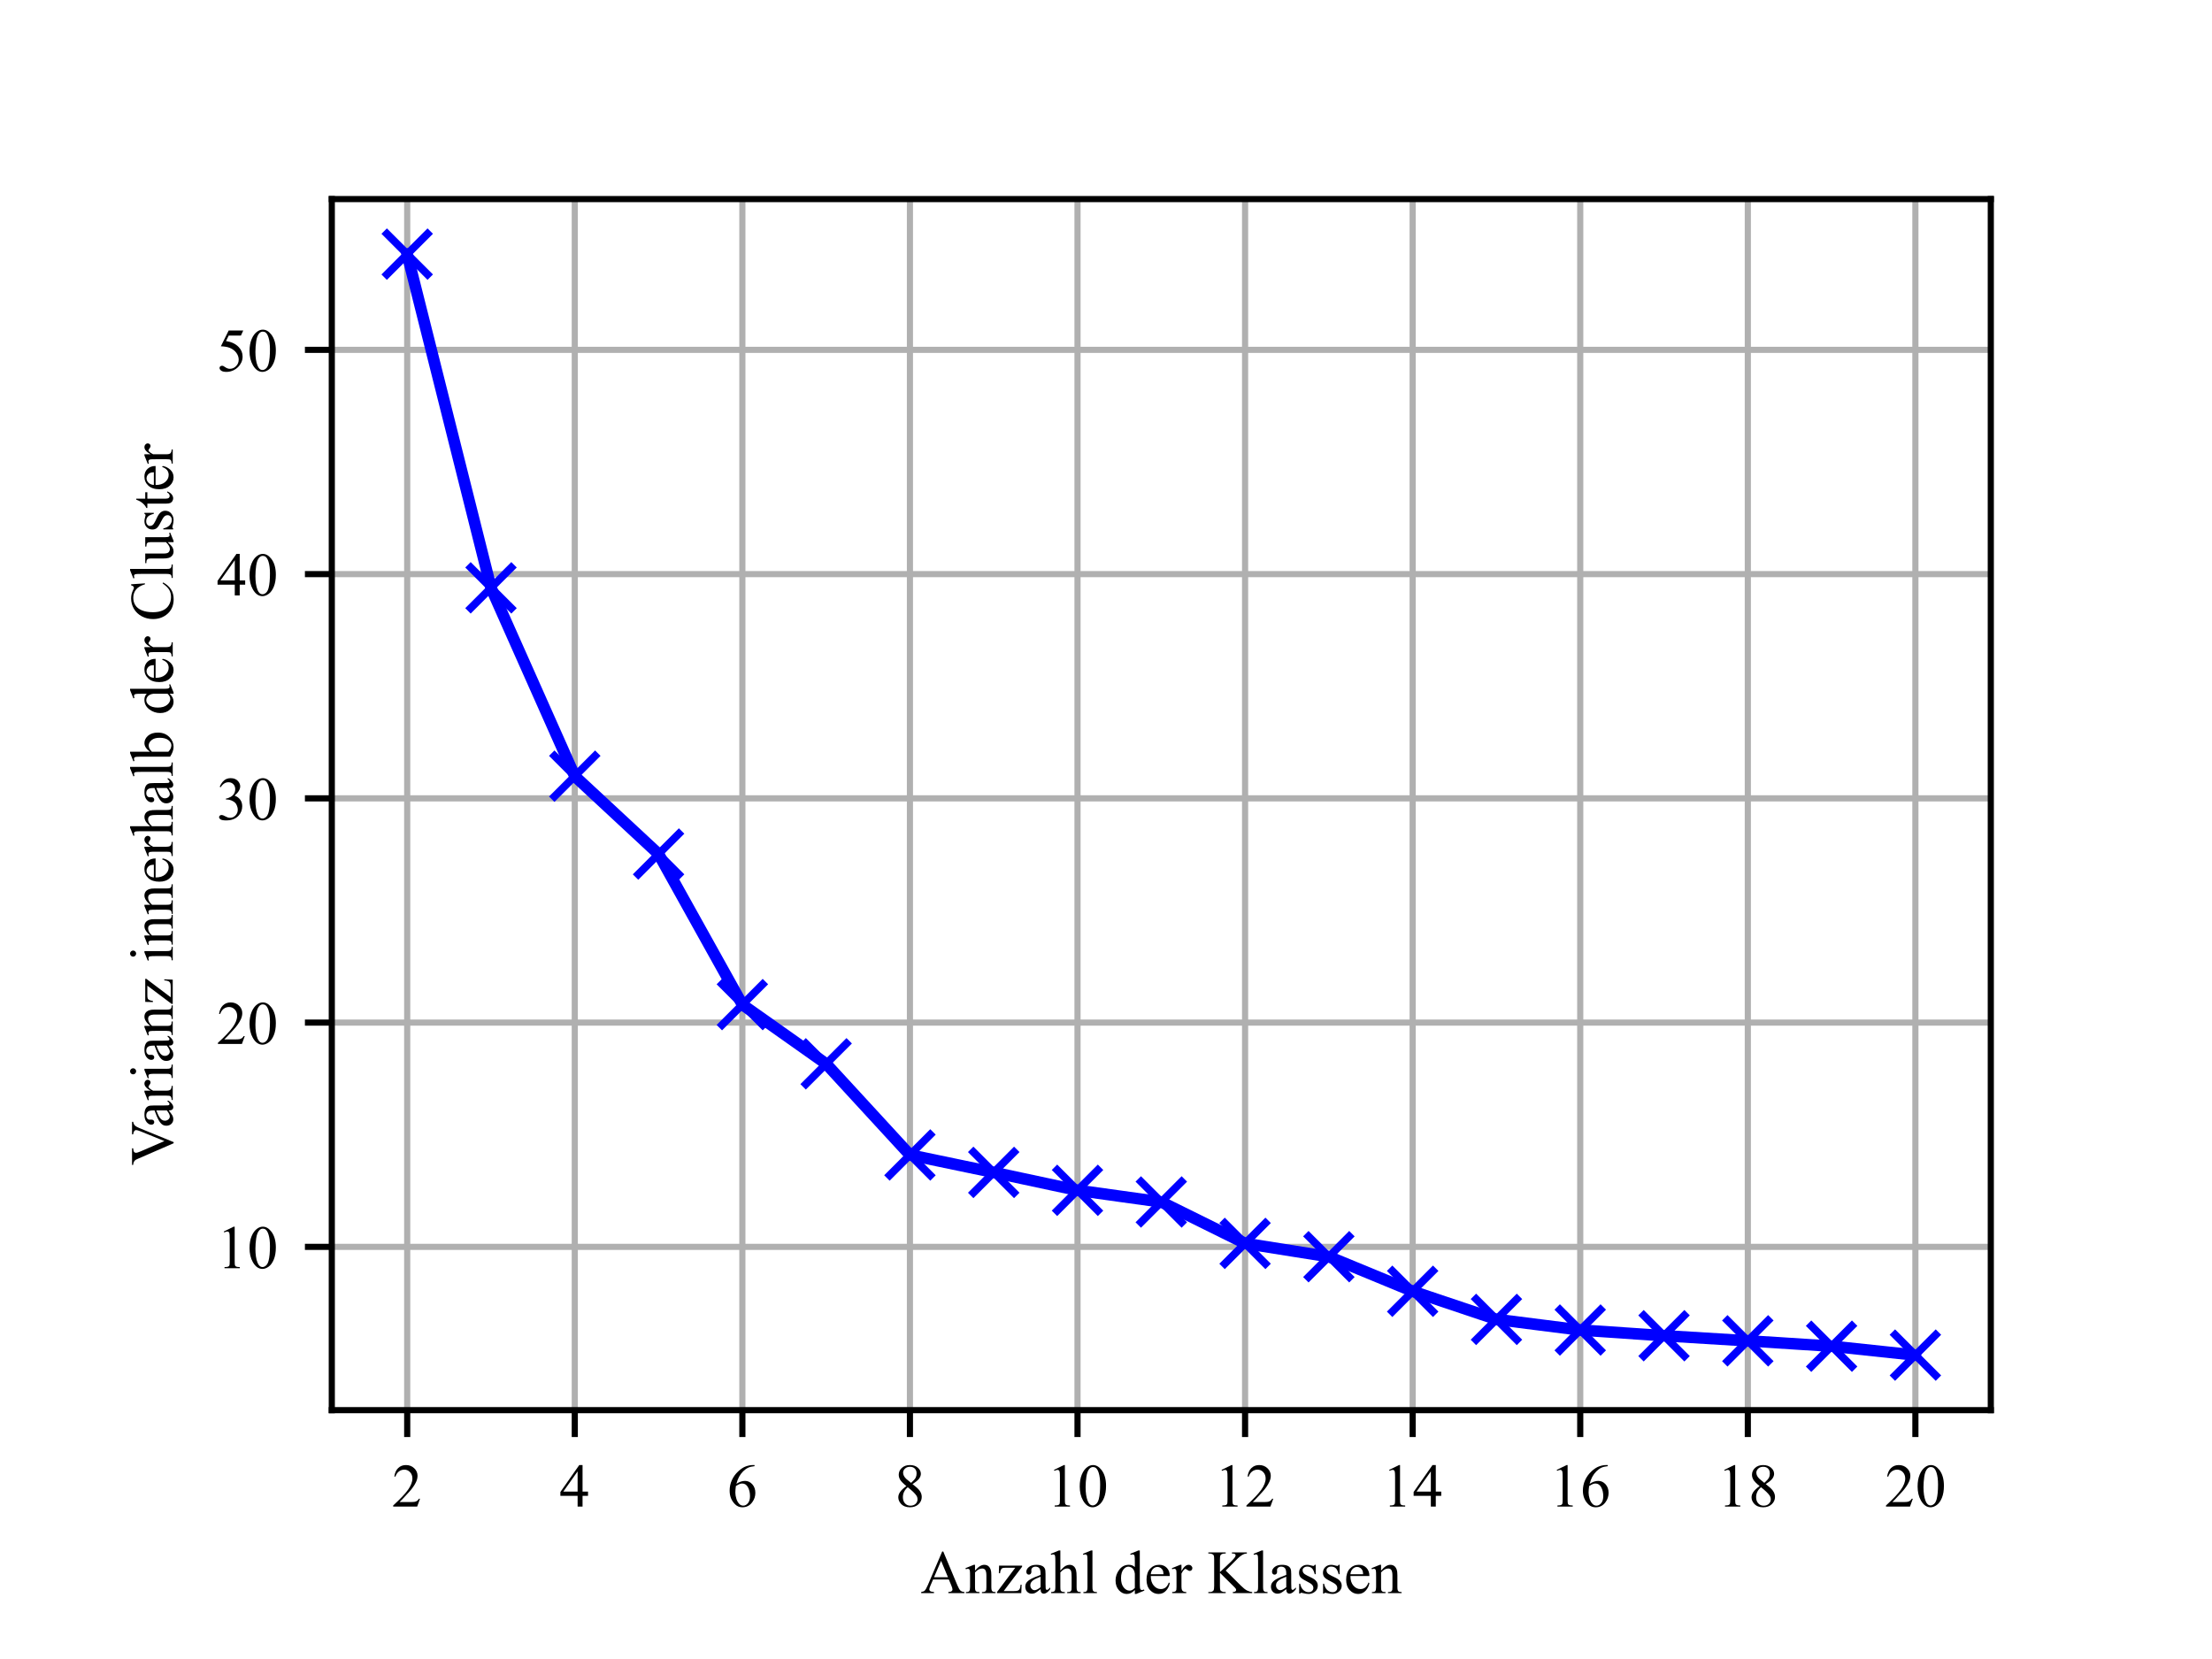
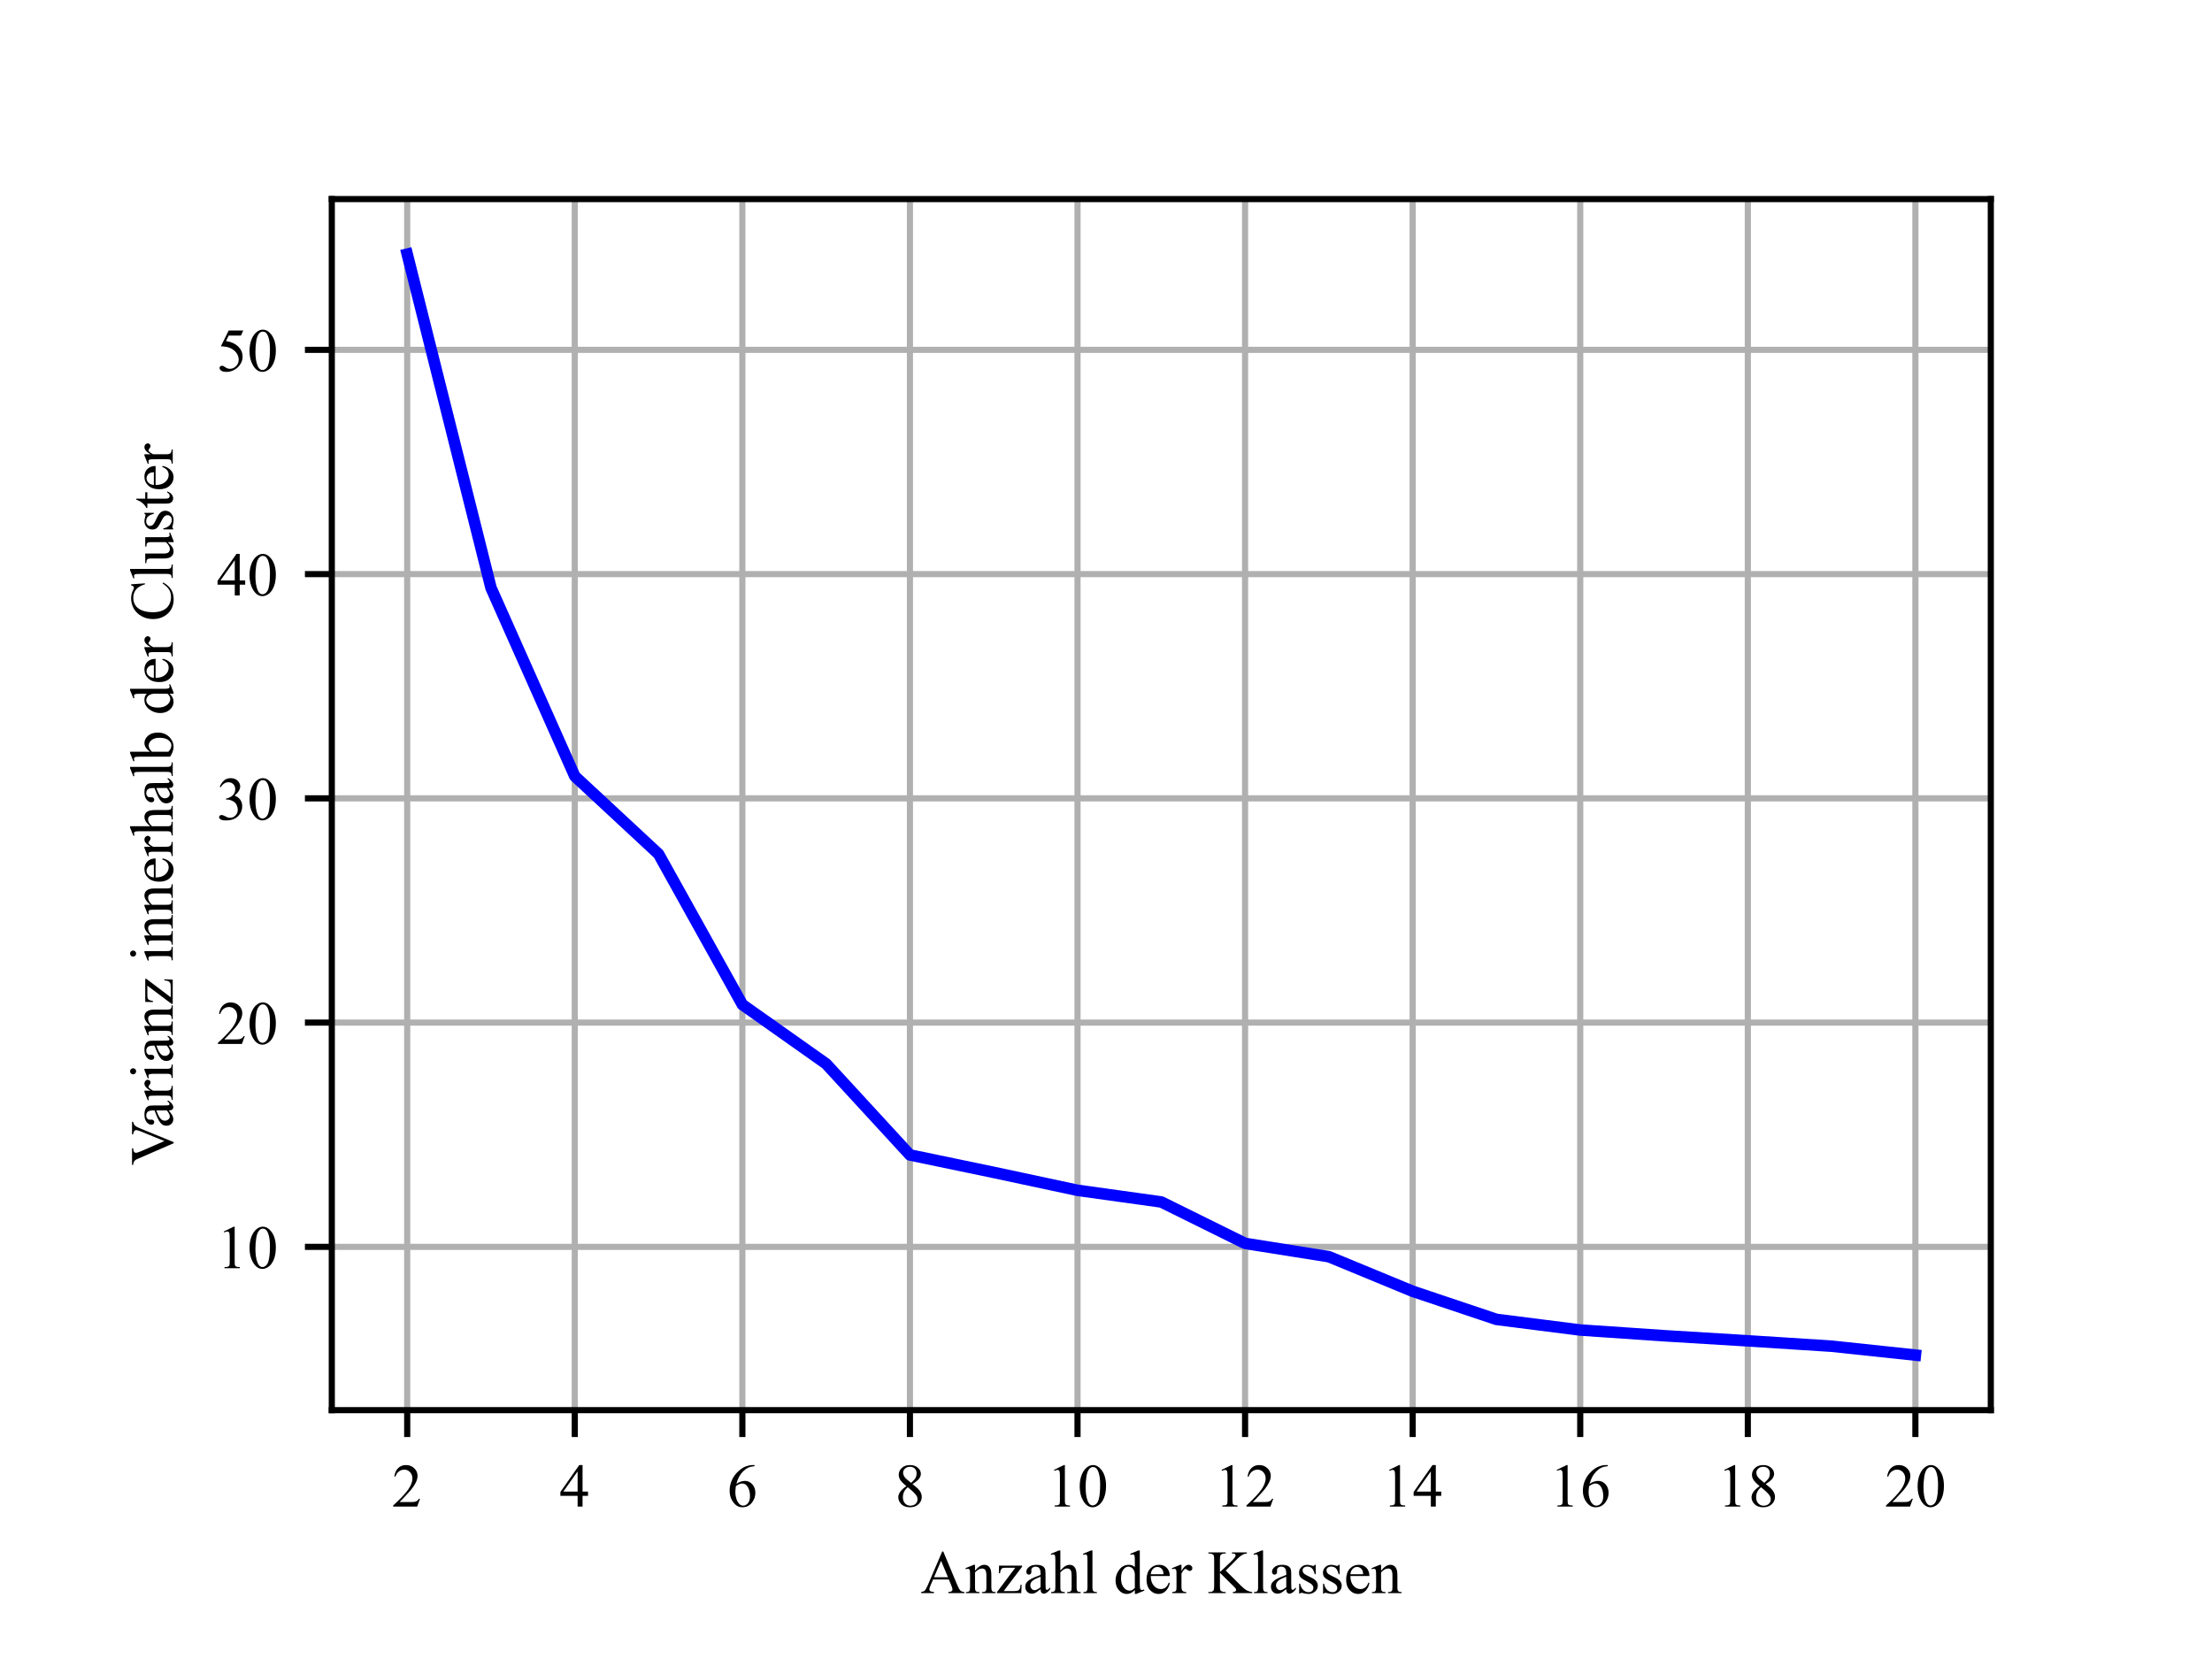
<svg xmlns="http://www.w3.org/2000/svg" xmlns:xlink="http://www.w3.org/1999/xlink" width="288pt" height="216pt" viewBox="0 0 288 216" version="1.1">
  <defs>
    <style type="text/css">*{stroke-linejoin: round; stroke-linecap: butt}</style>
  </defs>
  <g id="figure_1">
    <g id="patch_1">
      <path d="M 0 216  L 288 216  L 288 0  L 0 0  z " style="fill: #ffffff" />
    </g>
    <g id="axes_1">
      <g id="patch_2">
        <path d="M 43.2 183.6  L 259.2 183.6  L 259.2 25.92  L 43.2 25.92  z " style="fill: #ffffff" />
      </g>
      <g id="matplotlib.axis_1">
        <g id="xtick_1">
          <g id="line2d_1">
-             <path d="M 53.018 183.6  L 53.018 25.92  " clip-path="url(#p8b24aad36d)" style="fill: none; stroke: #b0b0b0; stroke-width: 0.8; stroke-linecap: square" />
+             <path d="M 53.018 183.6  L 53.018 25.92  " clip-path="url(#pe67c737168)" style="fill: none; stroke: #b0b0b0; stroke-width: 0.8; stroke-linecap: square" />
          </g>
          <g id="line2d_2">
            <defs>
-               <path id="mf83e53381e" d="M 0 0  L 0 3.5  " style="stroke: #000000; stroke-width: 0.8" />
+               <path id="m443e05d2d4" d="M 0 0  L 0 3.5  " style="stroke: #000000; stroke-width: 0.8" />
            </defs>
            <g>
-               <use xlink:href="#mf83e53381e" x="53.018" y="183.6" style="stroke: #000000; stroke-width: 0.8" />
+               <use xlink:href="#m443e05d2d4" x="53.018" y="183.6" style="stroke: #000000; stroke-width: 0.8" />
            </g>
          </g>
          <g id="text_1">
            <g transform="translate(51.01818 196.155) scale(0.08 -0.08)">
              <defs>
                <path id="TimesNewRomanPSMT-32" d="M 2934 816  L 2638 0  L 138 0  L 138 116  Q 1241 1122 1691 1759  Q 2141 2397 2141 2925  Q 2141 3328 1894 3587  Q 1647 3847 1303 3847  Q 991 3847 742 3664  Q 494 3481 375 3128  L 259 3128  Q 338 3706 661 4015  Q 984 4325 1469 4325  Q 1984 4325 2329 3994  Q 2675 3663 2675 3213  Q 2675 2891 2525 2569  Q 2294 2063 1775 1497  Q 997 647 803 472  L 1909 472  Q 2247 472 2383 497  Q 2519 522 2628 598  Q 2738 675 2819 816  L 2934 816  z " transform="scale(0.015625)" />
              </defs>
              <use xlink:href="#TimesNewRomanPSMT-32" />
            </g>
          </g>
        </g>
        <g id="xtick_2">
          <g id="line2d_3">
-             <path d="M 74.836 183.6  L 74.836 25.92  " clip-path="url(#p8b24aad36d)" style="fill: none; stroke: #b0b0b0; stroke-width: 0.8; stroke-linecap: square" />
+             <path d="M 74.836 183.6  L 74.836 25.92  " clip-path="url(#pe67c737168)" style="fill: none; stroke: #b0b0b0; stroke-width: 0.8; stroke-linecap: square" />
          </g>
          <g id="line2d_4">
            <g>
-               <use xlink:href="#mf83e53381e" x="74.836" y="183.6" style="stroke: #000000; stroke-width: 0.8" />
+               <use xlink:href="#m443e05d2d4" x="74.836" y="183.6" style="stroke: #000000; stroke-width: 0.8" />
            </g>
          </g>
          <g id="text_2">
            <g transform="translate(72.83636 196.155) scale(0.08 -0.08)">
              <defs>
                <path id="TimesNewRomanPSMT-34" d="M 2978 1563  L 2978 1119  L 2409 1119  L 2409 0  L 1894 0  L 1894 1119  L 100 1119  L 100 1519  L 2066 4325  L 2409 4325  L 2409 1563  L 2978 1563  z M 1894 1563  L 1894 3666  L 406 1563  L 1894 1563  z " transform="scale(0.015625)" />
              </defs>
              <use xlink:href="#TimesNewRomanPSMT-34" />
            </g>
          </g>
        </g>
        <g id="xtick_3">
          <g id="line2d_5">
-             <path d="M 96.655 183.6  L 96.655 25.92  " clip-path="url(#p8b24aad36d)" style="fill: none; stroke: #b0b0b0; stroke-width: 0.8; stroke-linecap: square" />
+             <path d="M 96.655 183.6  L 96.655 25.92  " clip-path="url(#pe67c737168)" style="fill: none; stroke: #b0b0b0; stroke-width: 0.8; stroke-linecap: square" />
          </g>
          <g id="line2d_6">
            <g>
-               <use xlink:href="#mf83e53381e" x="96.655" y="183.6" style="stroke: #000000; stroke-width: 0.8" />
+               <use xlink:href="#m443e05d2d4" x="96.655" y="183.6" style="stroke: #000000; stroke-width: 0.8" />
            </g>
          </g>
          <g id="text_3">
            <g transform="translate(94.65454 196.155) scale(0.08 -0.08)">
              <defs>
                <path id="TimesNewRomanPSMT-36" d="M 2869 4325  L 2869 4209  Q 2456 4169 2195 4045  Q 1934 3922 1679 3669  Q 1425 3416 1258 3105  Q 1091 2794 978 2366  Q 1428 2675 1881 2675  Q 2316 2675 2634 2325  Q 2953 1975 2953 1425  Q 2953 894 2631 456  Q 2244 -75 1606 -75  Q 1172 -75 869 213  Q 275 772 275 1663  Q 275 2231 503 2743  Q 731 3256 1154 3653  Q 1578 4050 1965 4187  Q 2353 4325 2688 4325  L 2869 4325  z M 925 2138  Q 869 1716 869 1456  Q 869 1156 980 804  Q 1091 453 1309 247  Q 1469 100 1697 100  Q 1969 100 2183 356  Q 2397 613 2397 1088  Q 2397 1622 2184 2012  Q 1972 2403 1581 2403  Q 1463 2403 1327 2353  Q 1191 2303 925 2138  z " transform="scale(0.015625)" />
              </defs>
              <use xlink:href="#TimesNewRomanPSMT-36" />
            </g>
          </g>
        </g>
        <g id="xtick_4">
          <g id="line2d_7">
-             <path d="M 118.473 183.6  L 118.473 25.92  " clip-path="url(#p8b24aad36d)" style="fill: none; stroke: #b0b0b0; stroke-width: 0.8; stroke-linecap: square" />
+             <path d="M 118.473 183.6  L 118.473 25.92  " clip-path="url(#pe67c737168)" style="fill: none; stroke: #b0b0b0; stroke-width: 0.8; stroke-linecap: square" />
          </g>
          <g id="line2d_8">
            <g>
-               <use xlink:href="#mf83e53381e" x="118.473" y="183.6" style="stroke: #000000; stroke-width: 0.8" />
+               <use xlink:href="#m443e05d2d4" x="118.473" y="183.6" style="stroke: #000000; stroke-width: 0.8" />
            </g>
          </g>
          <g id="text_4">
            <g transform="translate(116.4727 196.155) scale(0.08 -0.08)">
              <defs>
                <path id="TimesNewRomanPSMT-38" d="M 1228 2134  Q 725 2547 579 2797  Q 434 3047 434 3316  Q 434 3728 753 4026  Q 1072 4325 1600 4325  Q 2113 4325 2425 4047  Q 2738 3769 2738 3413  Q 2738 3175 2569 2928  Q 2400 2681 1866 2347  Q 2416 1922 2594 1678  Q 2831 1359 2831 1006  Q 2831 559 2490 242  Q 2150 -75 1597 -75  Q 994 -75 656 303  Q 388 606 388 966  Q 388 1247 577 1523  Q 766 1800 1228 2134  z M 1719 2469  Q 2094 2806 2194 3001  Q 2294 3197 2294 3444  Q 2294 3772 2109 3958  Q 1925 4144 1606 4144  Q 1288 4144 1088 3959  Q 888 3775 888 3528  Q 888 3366 970 3203  Q 1053 3041 1206 2894  L 1719 2469  z M 1375 2016  Q 1116 1797 991 1539  Q 866 1281 866 981  Q 866 578 1086 336  Q 1306 94 1647 94  Q 1984 94 2187 284  Q 2391 475 2391 747  Q 2391 972 2272 1150  Q 2050 1481 1375 2016  z " transform="scale(0.015625)" />
              </defs>
              <use xlink:href="#TimesNewRomanPSMT-38" />
            </g>
          </g>
        </g>
        <g id="xtick_5">
          <g id="line2d_9">
-             <path d="M 140.291 183.6  L 140.291 25.92  " clip-path="url(#p8b24aad36d)" style="fill: none; stroke: #b0b0b0; stroke-width: 0.8; stroke-linecap: square" />
+             <path d="M 140.291 183.6  L 140.291 25.92  " clip-path="url(#pe67c737168)" style="fill: none; stroke: #b0b0b0; stroke-width: 0.8; stroke-linecap: square" />
          </g>
          <g id="line2d_10">
            <g>
-               <use xlink:href="#mf83e53381e" x="140.291" y="183.6" style="stroke: #000000; stroke-width: 0.8" />
+               <use xlink:href="#m443e05d2d4" x="140.291" y="183.6" style="stroke: #000000; stroke-width: 0.8" />
            </g>
          </g>
          <g id="text_5">
            <g transform="translate(136.2909 196.155) scale(0.08 -0.08)">
              <defs>
                <path id="TimesNewRomanPSMT-31" d="M 750 3822  L 1781 4325  L 1884 4325  L 1884 747  Q 1884 391 1914 303  Q 1944 216 2037 169  Q 2131 122 2419 116  L 2419 0  L 825 0  L 825 116  Q 1125 122 1212 167  Q 1300 213 1334 289  Q 1369 366 1369 747  L 1369 3034  Q 1369 3497 1338 3628  Q 1316 3728 1258 3775  Q 1200 3822 1119 3822  Q 1003 3822 797 3725  L 750 3822  z " transform="scale(0.015625)" />
                <path id="TimesNewRomanPSMT-30" d="M 231 2094  Q 231 2819 450 3342  Q 669 3866 1031 4122  Q 1313 4325 1613 4325  Q 2100 4325 2488 3828  Q 2972 3213 2972 2159  Q 2972 1422 2759 906  Q 2547 391 2217 158  Q 1888 -75 1581 -75  Q 975 -75 572 641  Q 231 1244 231 2094  z M 844 2016  Q 844 1141 1059 588  Q 1238 122 1591 122  Q 1759 122 1940 273  Q 2122 425 2216 781  Q 2359 1319 2359 2297  Q 2359 3022 2209 3506  Q 2097 3866 1919 4016  Q 1791 4119 1609 4119  Q 1397 4119 1231 3928  Q 1006 3669 925 3112  Q 844 2556 844 2016  z " transform="scale(0.015625)" />
              </defs>
              <use xlink:href="#TimesNewRomanPSMT-31" />
              <use xlink:href="#TimesNewRomanPSMT-30" x="50" />
            </g>
          </g>
        </g>
        <g id="xtick_6">
          <g id="line2d_11">
-             <path d="M 162.109 183.6  L 162.109 25.92  " clip-path="url(#p8b24aad36d)" style="fill: none; stroke: #b0b0b0; stroke-width: 0.8; stroke-linecap: square" />
+             <path d="M 162.109 183.6  L 162.109 25.92  " clip-path="url(#pe67c737168)" style="fill: none; stroke: #b0b0b0; stroke-width: 0.8; stroke-linecap: square" />
          </g>
          <g id="line2d_12">
            <g>
-               <use xlink:href="#mf83e53381e" x="162.109" y="183.6" style="stroke: #000000; stroke-width: 0.8" />
+               <use xlink:href="#m443e05d2d4" x="162.109" y="183.6" style="stroke: #000000; stroke-width: 0.8" />
            </g>
          </g>
          <g id="text_6">
            <g transform="translate(158.1091 196.155) scale(0.08 -0.08)">
              <use xlink:href="#TimesNewRomanPSMT-31" />
              <use xlink:href="#TimesNewRomanPSMT-32" x="50" />
            </g>
          </g>
        </g>
        <g id="xtick_7">
          <g id="line2d_13">
-             <path d="M 183.927 183.6  L 183.927 25.92  " clip-path="url(#p8b24aad36d)" style="fill: none; stroke: #b0b0b0; stroke-width: 0.8; stroke-linecap: square" />
+             <path d="M 183.927 183.6  L 183.927 25.92  " clip-path="url(#pe67c737168)" style="fill: none; stroke: #b0b0b0; stroke-width: 0.8; stroke-linecap: square" />
          </g>
          <g id="line2d_14">
            <g>
-               <use xlink:href="#mf83e53381e" x="183.927" y="183.6" style="stroke: #000000; stroke-width: 0.8" />
+               <use xlink:href="#m443e05d2d4" x="183.927" y="183.6" style="stroke: #000000; stroke-width: 0.8" />
            </g>
          </g>
          <g id="text_7">
            <g transform="translate(179.9273 196.155) scale(0.08 -0.08)">
              <use xlink:href="#TimesNewRomanPSMT-31" />
              <use xlink:href="#TimesNewRomanPSMT-34" x="50" />
            </g>
          </g>
        </g>
        <g id="xtick_8">
          <g id="line2d_15">
-             <path d="M 205.745 183.6  L 205.745 25.92  " clip-path="url(#p8b24aad36d)" style="fill: none; stroke: #b0b0b0; stroke-width: 0.8; stroke-linecap: square" />
+             <path d="M 205.745 183.6  L 205.745 25.92  " clip-path="url(#pe67c737168)" style="fill: none; stroke: #b0b0b0; stroke-width: 0.8; stroke-linecap: square" />
          </g>
          <g id="line2d_16">
            <g>
-               <use xlink:href="#mf83e53381e" x="205.745" y="183.6" style="stroke: #000000; stroke-width: 0.8" />
+               <use xlink:href="#m443e05d2d4" x="205.745" y="183.6" style="stroke: #000000; stroke-width: 0.8" />
            </g>
          </g>
          <g id="text_8">
            <g transform="translate(201.7455 196.155) scale(0.08 -0.08)">
              <use xlink:href="#TimesNewRomanPSMT-31" />
              <use xlink:href="#TimesNewRomanPSMT-36" x="50" />
            </g>
          </g>
        </g>
        <g id="xtick_9">
          <g id="line2d_17">
-             <path d="M 227.564 183.6  L 227.564 25.92  " clip-path="url(#p8b24aad36d)" style="fill: none; stroke: #b0b0b0; stroke-width: 0.8; stroke-linecap: square" />
+             <path d="M 227.564 183.6  L 227.564 25.92  " clip-path="url(#pe67c737168)" style="fill: none; stroke: #b0b0b0; stroke-width: 0.8; stroke-linecap: square" />
          </g>
          <g id="line2d_18">
            <g>
-               <use xlink:href="#mf83e53381e" x="227.564" y="183.6" style="stroke: #000000; stroke-width: 0.8" />
+               <use xlink:href="#m443e05d2d4" x="227.564" y="183.6" style="stroke: #000000; stroke-width: 0.8" />
            </g>
          </g>
          <g id="text_9">
            <g transform="translate(223.5636 196.155) scale(0.08 -0.08)">
              <use xlink:href="#TimesNewRomanPSMT-31" />
              <use xlink:href="#TimesNewRomanPSMT-38" x="50" />
            </g>
          </g>
        </g>
        <g id="xtick_10">
          <g id="line2d_19">
-             <path d="M 249.382 183.6  L 249.382 25.92  " clip-path="url(#p8b24aad36d)" style="fill: none; stroke: #b0b0b0; stroke-width: 0.8; stroke-linecap: square" />
+             <path d="M 249.382 183.6  L 249.382 25.92  " clip-path="url(#pe67c737168)" style="fill: none; stroke: #b0b0b0; stroke-width: 0.8; stroke-linecap: square" />
          </g>
          <g id="line2d_20">
            <g>
-               <use xlink:href="#mf83e53381e" x="249.382" y="183.6" style="stroke: #000000; stroke-width: 0.8" />
+               <use xlink:href="#m443e05d2d4" x="249.382" y="183.6" style="stroke: #000000; stroke-width: 0.8" />
            </g>
          </g>
          <g id="text_10">
            <g transform="translate(245.3818 196.155) scale(0.08 -0.08)">
              <use xlink:href="#TimesNewRomanPSMT-32" />
              <use xlink:href="#TimesNewRomanPSMT-30" x="50" />
            </g>
          </g>
        </g>
        <g id="text_11">
          <g transform="translate(119.8762 207.4212) scale(0.08 -0.08)">
            <defs>
              <path id="TimesNewRomanPSMT-41" d="M 2928 1419  L 1288 1419  L 1000 750  Q 894 503 894 381  Q 894 284 986 211  Q 1078 138 1384 116  L 1384 0  L 50 0  L 50 116  Q 316 163 394 238  Q 553 388 747 847  L 2238 4334  L 2347 4334  L 3822 809  Q 4000 384 4145 257  Q 4291 131 4550 116  L 4550 0  L 2878 0  L 2878 116  Q 3131 128 3220 200  Q 3309 272 3309 375  Q 3309 513 3184 809  L 2928 1419  z M 2841 1650  L 2122 3363  L 1384 1650  L 2841 1650  z " transform="scale(0.015625)" />
              <path id="TimesNewRomanPSMT-6e" d="M 1034 2341  Q 1538 2947 1994 2947  Q 2228 2947 2397 2830  Q 2566 2713 2666 2444  Q 2734 2256 2734 1869  L 2734 647  Q 2734 375 2778 278  Q 2813 200 2889 156  Q 2966 113 3172 113  L 3172 0  L 1756 0  L 1756 113  L 1816 113  Q 2016 113 2095 173  Q 2175 234 2206 353  Q 2219 400 2219 647  L 2219 1819  Q 2219 2209 2117 2386  Q 2016 2563 1775 2563  Q 1403 2563 1034 2156  L 1034 647  Q 1034 356 1069 288  Q 1113 197 1189 155  Q 1266 113 1500 113  L 1500 0  L 84 0  L 84 113  L 147 113  Q 366 113 442 223  Q 519 334 519 647  L 519 1709  Q 519 2225 495 2337  Q 472 2450 423 2490  Q 375 2531 294 2531  Q 206 2531 84 2484  L 38 2597  L 900 2947  L 1034 2947  L 1034 2341  z " transform="scale(0.015625)" />
              <path id="TimesNewRomanPSMT-7a" d="M 2688 878  L 2653 0  L 128 0  L 128 113  L 2028 2644  L 1091 2644  Q 788 2644 694 2605  Q 600 2566 541 2456  Q 456 2300 444 2069  L 319 2069  L 338 2863  L 2738 2863  L 2738 2747  L 819 209  L 1863 209  Q 2191 209 2308 264  Q 2425 319 2497 456  Q 2547 556 2581 878  L 2688 878  z " transform="scale(0.015625)" />
              <path id="TimesNewRomanPSMT-61" d="M 1822 413  Q 1381 72 1269 19  Q 1100 -59 909 -59  Q 613 -59 420 144  Q 228 347 228 678  Q 228 888 322 1041  Q 450 1253 767 1440  Q 1084 1628 1822 1897  L 1822 2009  Q 1822 2438 1686 2597  Q 1550 2756 1291 2756  Q 1094 2756 978 2650  Q 859 2544 859 2406  L 866 2225  Q 866 2081 792 2003  Q 719 1925 600 1925  Q 484 1925 411 2006  Q 338 2088 338 2228  Q 338 2497 613 2722  Q 888 2947 1384 2947  Q 1766 2947 2009 2819  Q 2194 2722 2281 2516  Q 2338 2381 2338 1966  L 2338 994  Q 2338 584 2353 492  Q 2369 400 2405 369  Q 2441 338 2488 338  Q 2538 338 2575 359  Q 2641 400 2828 588  L 2828 413  Q 2478 -56 2159 -56  Q 2006 -56 1915 50  Q 1825 156 1822 413  z M 1822 616  L 1822 1706  Q 1350 1519 1213 1441  Q 966 1303 859 1153  Q 753 1003 753 825  Q 753 600 887 451  Q 1022 303 1197 303  Q 1434 303 1822 616  z " transform="scale(0.015625)" />
              <path id="TimesNewRomanPSMT-68" d="M 1041 4444  L 1041 2350  Q 1388 2731 1591 2839  Q 1794 2947 1997 2947  Q 2241 2947 2416 2812  Q 2591 2678 2675 2391  Q 2734 2191 2734 1659  L 2734 647  Q 2734 375 2778 275  Q 2809 200 2884 156  Q 2959 113 3159 113  L 3159 0  L 1753 0  L 1753 113  L 1819 113  Q 2019 113 2097 173  Q 2175 234 2206 353  Q 2216 403 2216 647  L 2216 1659  Q 2216 2128 2167 2275  Q 2119 2422 2012 2495  Q 1906 2569 1756 2569  Q 1603 2569 1437 2487  Q 1272 2406 1041 2159  L 1041 647  Q 1041 353 1073 281  Q 1106 209 1195 161  Q 1284 113 1503 113  L 1503 0  L 84 0  L 84 113  Q 275 113 384 172  Q 447 203 484 290  Q 522 378 522 647  L 522 3238  Q 522 3728 498 3840  Q 475 3953 426 3993  Q 378 4034 297 4034  Q 231 4034 84 3984  L 41 4094  L 897 4444  L 1041 4444  z " transform="scale(0.015625)" />
              <path id="TimesNewRomanPSMT-6c" d="M 1184 4444  L 1184 647  Q 1184 378 1223 290  Q 1263 203 1344 158  Q 1425 113 1647 113  L 1647 0  L 244 0  L 244 113  Q 441 113 512 153  Q 584 194 625 287  Q 666 381 666 647  L 666 3247  Q 666 3731 644 3842  Q 622 3953 573 3993  Q 525 4034 450 4034  Q 369 4034 244 3984  L 191 4094  L 1044 4444  L 1184 4444  z " transform="scale(0.015625)" />
              <path id="TimesNewRomanPSMT-20" transform="scale(0.015625)" />
              <path id="TimesNewRomanPSMT-64" d="M 2222 322  Q 2013 103 1813 7  Q 1613 -88 1381 -88  Q 913 -88 563 304  Q 213 697 213 1313  Q 213 1928 600 2439  Q 988 2950 1597 2950  Q 1975 2950 2222 2709  L 2222 3238  Q 2222 3728 2198 3840  Q 2175 3953 2125 3993  Q 2075 4034 2000 4034  Q 1919 4034 1784 3984  L 1744 4094  L 2597 4444  L 2738 4444  L 2738 1134  Q 2738 631 2761 520  Q 2784 409 2836 365  Q 2888 322 2956 322  Q 3041 322 3181 375  L 3216 266  L 2366 -88  L 2222 -88  L 2222 322  z M 2222 541  L 2222 2016  Q 2203 2228 2109 2403  Q 2016 2578 1861 2667  Q 1706 2756 1559 2756  Q 1284 2756 1069 2509  Q 784 2184 784 1559  Q 784 928 1059 592  Q 1334 256 1672 256  Q 1956 256 2222 541  z " transform="scale(0.015625)" />
              <path id="TimesNewRomanPSMT-65" d="M 681 1784  Q 678 1147 991 784  Q 1303 422 1725 422  Q 2006 422 2214 576  Q 2422 731 2563 1106  L 2659 1044  Q 2594 616 2278 264  Q 1963 -88 1488 -88  Q 972 -88 605 314  Q 238 716 238 1394  Q 238 2128 614 2539  Q 991 2950 1559 2950  Q 2041 2950 2350 2633  Q 2659 2316 2659 1784  L 681 1784  z M 681 1966  L 2006 1966  Q 1991 2241 1941 2353  Q 1863 2528 1708 2628  Q 1553 2728 1384 2728  Q 1125 2728 920 2526  Q 716 2325 681 1966  z " transform="scale(0.015625)" />
              <path id="TimesNewRomanPSMT-72" d="M 1038 2947  L 1038 2303  Q 1397 2947 1775 2947  Q 1947 2947 2059 2842  Q 2172 2738 2172 2600  Q 2172 2478 2090 2393  Q 2009 2309 1897 2309  Q 1788 2309 1652 2417  Q 1516 2525 1450 2525  Q 1394 2525 1328 2463  Q 1188 2334 1038 2041  L 1038 669  Q 1038 431 1097 309  Q 1138 225 1241 169  Q 1344 113 1538 113  L 1538 0  L 72 0  L 72 113  Q 291 113 397 181  Q 475 231 506 341  Q 522 394 522 644  L 522 1753  Q 522 2253 501 2348  Q 481 2444 426 2487  Q 372 2531 291 2531  Q 194 2531 72 2484  L 41 2597  L 906 2947  L 1038 2947  z " transform="scale(0.015625)" />
              <path id="TimesNewRomanPSMT-4b" d="M 1913 2350  L 3475 797  Q 3859 413 4131 273  Q 4403 134 4675 116  L 4675 0  L 2659 0  L 2659 116  Q 2841 116 2920 177  Q 3000 238 3000 313  Q 3000 388 2970 447  Q 2941 506 2775 669  L 1313 2116  L 1313 750  Q 1313 428 1353 325  Q 1384 247 1484 191  Q 1619 116 1769 116  L 1913 116  L 1913 0  L 106 0  L 106 116  L 256 116  Q 519 116 638 269  Q 713 369 713 750  L 713 3488  Q 713 3809 672 3916  Q 641 3991 544 4047  Q 406 4122 256 4122  L 106 4122  L 106 4238  L 1913 4238  L 1913 4122  L 1769 4122  Q 1622 4122 1484 4050  Q 1388 4000 1350 3900  Q 1313 3800 1313 3488  L 1313 2191  Q 1375 2250 1741 2588  Q 2669 3438 2863 3722  Q 2947 3847 2947 3941  Q 2947 4013 2881 4067  Q 2816 4122 2659 4122  L 2563 4122  L 2563 4238  L 4119 4238  L 4119 4122  Q 3981 4119 3868 4084  Q 3756 4050 3593 3951  Q 3431 3853 3194 3634  Q 3125 3572 2559 2994  L 1913 2350  z " transform="scale(0.015625)" />
              <path id="TimesNewRomanPSMT-73" d="M 2050 2947  L 2050 1972  L 1947 1972  Q 1828 2431 1642 2597  Q 1456 2763 1169 2763  Q 950 2763 815 2647  Q 681 2531 681 2391  Q 681 2216 781 2091  Q 878 1963 1175 1819  L 1631 1597  Q 2266 1288 2266 781  Q 2266 391 1970 151  Q 1675 -88 1309 -88  Q 1047 -88 709 6  Q 606 38 541 38  Q 469 38 428 -44  L 325 -44  L 325 978  L 428 978  Q 516 541 762 319  Q 1009 97 1316 97  Q 1531 97 1667 223  Q 1803 350 1803 528  Q 1803 744 1651 891  Q 1500 1038 1047 1263  Q 594 1488 453 1669  Q 313 1847 313 2119  Q 313 2472 555 2709  Q 797 2947 1181 2947  Q 1350 2947 1591 2875  Q 1750 2828 1803 2828  Q 1853 2828 1881 2850  Q 1909 2872 1947 2947  L 2050 2947  z " transform="scale(0.015625)" />
            </defs>
            <use xlink:href="#TimesNewRomanPSMT-41" />
            <use xlink:href="#TimesNewRomanPSMT-6e" x="72.217" />
            <use xlink:href="#TimesNewRomanPSMT-7a" x="122.217" />
            <use xlink:href="#TimesNewRomanPSMT-61" x="166.602" />
            <use xlink:href="#TimesNewRomanPSMT-68" x="210.986" />
            <use xlink:href="#TimesNewRomanPSMT-6c" x="260.986" />
            <use xlink:href="#TimesNewRomanPSMT-20" x="288.77" />
            <use xlink:href="#TimesNewRomanPSMT-64" x="313.77" />
            <use xlink:href="#TimesNewRomanPSMT-65" x="363.77" />
            <use xlink:href="#TimesNewRomanPSMT-72" x="408.154" />
            <use xlink:href="#TimesNewRomanPSMT-20" x="441.455" />
            <use xlink:href="#TimesNewRomanPSMT-4b" x="466.455" />
            <use xlink:href="#TimesNewRomanPSMT-6c" x="538.672" />
            <use xlink:href="#TimesNewRomanPSMT-61" x="566.455" />
            <use xlink:href="#TimesNewRomanPSMT-73" x="610.84" />
            <use xlink:href="#TimesNewRomanPSMT-73" x="649.756" />
            <use xlink:href="#TimesNewRomanPSMT-65" x="688.672" />
            <use xlink:href="#TimesNewRomanPSMT-6e" x="733.057" />
          </g>
        </g>
      </g>
      <g id="matplotlib.axis_2">
        <g id="ytick_1">
          <g id="line2d_21">
-             <path d="M 43.2 162.34  L 259.2 162.34  " clip-path="url(#p8b24aad36d)" style="fill: none; stroke: #b0b0b0; stroke-width: 0.8; stroke-linecap: square" />
+             <path d="M 43.2 162.34  L 259.2 162.34  " clip-path="url(#pe67c737168)" style="fill: none; stroke: #b0b0b0; stroke-width: 0.8; stroke-linecap: square" />
          </g>
          <g id="line2d_22">
            <defs>
-               <path id="me1548ef270" d="M 0 0  L -3.5 0  " style="stroke: #000000; stroke-width: 0.8" />
+               <path id="m11bb2bda74" d="M 0 0  L -3.5 0  " style="stroke: #000000; stroke-width: 0.8" />
            </defs>
            <g>
-               <use xlink:href="#me1548ef270" x="43.2" y="162.34" style="stroke: #000000; stroke-width: 0.8" />
+               <use xlink:href="#m11bb2bda74" x="43.2" y="162.34" style="stroke: #000000; stroke-width: 0.8" />
            </g>
          </g>
          <g id="text_12">
            <g transform="translate(28.2 165.1179) scale(0.08 -0.08)">
              <use xlink:href="#TimesNewRomanPSMT-31" />
              <use xlink:href="#TimesNewRomanPSMT-30" x="50" />
            </g>
          </g>
        </g>
        <g id="ytick_2">
          <g id="line2d_23">
-             <path d="M 43.2 133.142  L 259.2 133.142  " clip-path="url(#p8b24aad36d)" style="fill: none; stroke: #b0b0b0; stroke-width: 0.8; stroke-linecap: square" />
+             <path d="M 43.2 133.142  L 259.2 133.142  " clip-path="url(#pe67c737168)" style="fill: none; stroke: #b0b0b0; stroke-width: 0.8; stroke-linecap: square" />
          </g>
          <g id="line2d_24">
            <g>
-               <use xlink:href="#me1548ef270" x="43.2" y="133.142" style="stroke: #000000; stroke-width: 0.8" />
+               <use xlink:href="#m11bb2bda74" x="43.2" y="133.142" style="stroke: #000000; stroke-width: 0.8" />
            </g>
          </g>
          <g id="text_13">
            <g transform="translate(28.2 135.92) scale(0.08 -0.08)">
              <use xlink:href="#TimesNewRomanPSMT-32" />
              <use xlink:href="#TimesNewRomanPSMT-30" x="50" />
            </g>
          </g>
        </g>
        <g id="ytick_3">
          <g id="line2d_25">
-             <path d="M 43.2 103.945  L 259.2 103.945  " clip-path="url(#p8b24aad36d)" style="fill: none; stroke: #b0b0b0; stroke-width: 0.8; stroke-linecap: square" />
+             <path d="M 43.2 103.945  L 259.2 103.945  " clip-path="url(#pe67c737168)" style="fill: none; stroke: #b0b0b0; stroke-width: 0.8; stroke-linecap: square" />
          </g>
          <g id="line2d_26">
            <g>
-               <use xlink:href="#me1548ef270" x="43.2" y="103.945" style="stroke: #000000; stroke-width: 0.8" />
+               <use xlink:href="#m11bb2bda74" x="43.2" y="103.945" style="stroke: #000000; stroke-width: 0.8" />
            </g>
          </g>
          <g id="text_14">
            <g transform="translate(28.2 106.7221) scale(0.08 -0.08)">
              <defs>
                <path id="TimesNewRomanPSMT-33" d="M 325 3431  Q 506 3859 782 4092  Q 1059 4325 1472 4325  Q 1981 4325 2253 3994  Q 2459 3747 2459 3466  Q 2459 3003 1878 2509  Q 2269 2356 2469 2072  Q 2669 1788 2669 1403  Q 2669 853 2319 450  Q 1863 -75 997 -75  Q 569 -75 414 31  Q 259 138 259 259  Q 259 350 332 419  Q 406 488 509 488  Q 588 488 669 463  Q 722 447 909 348  Q 1097 250 1169 231  Q 1284 197 1416 197  Q 1734 197 1970 444  Q 2206 691 2206 1028  Q 2206 1275 2097 1509  Q 2016 1684 1919 1775  Q 1784 1900 1550 2001  Q 1316 2103 1072 2103  L 972 2103  L 972 2197  Q 1219 2228 1467 2375  Q 1716 2522 1828 2728  Q 1941 2934 1941 3181  Q 1941 3503 1739 3701  Q 1538 3900 1238 3900  Q 753 3900 428 3381  L 325 3431  z " transform="scale(0.015625)" />
              </defs>
              <use xlink:href="#TimesNewRomanPSMT-33" />
              <use xlink:href="#TimesNewRomanPSMT-30" x="50" />
            </g>
          </g>
        </g>
        <g id="ytick_4">
          <g id="line2d_27">
-             <path d="M 43.2 74.747  L 259.2 74.747  " clip-path="url(#p8b24aad36d)" style="fill: none; stroke: #b0b0b0; stroke-width: 0.8; stroke-linecap: square" />
+             <path d="M 43.2 74.747  L 259.2 74.747  " clip-path="url(#pe67c737168)" style="fill: none; stroke: #b0b0b0; stroke-width: 0.8; stroke-linecap: square" />
          </g>
          <g id="line2d_28">
            <g>
-               <use xlink:href="#me1548ef270" x="43.2" y="74.747" style="stroke: #000000; stroke-width: 0.8" />
+               <use xlink:href="#m11bb2bda74" x="43.2" y="74.747" style="stroke: #000000; stroke-width: 0.8" />
            </g>
          </g>
          <g id="text_15">
            <g transform="translate(28.2 77.52415) scale(0.08 -0.08)">
              <use xlink:href="#TimesNewRomanPSMT-34" />
              <use xlink:href="#TimesNewRomanPSMT-30" x="50" />
            </g>
          </g>
        </g>
        <g id="ytick_5">
          <g id="line2d_29">
-             <path d="M 43.2 45.549  L 259.2 45.549  " clip-path="url(#p8b24aad36d)" style="fill: none; stroke: #b0b0b0; stroke-width: 0.8; stroke-linecap: square" />
+             <path d="M 43.2 45.549  L 259.2 45.549  " clip-path="url(#pe67c737168)" style="fill: none; stroke: #b0b0b0; stroke-width: 0.8; stroke-linecap: square" />
          </g>
          <g id="line2d_30">
            <g>
-               <use xlink:href="#me1548ef270" x="43.2" y="45.549" style="stroke: #000000; stroke-width: 0.8" />
+               <use xlink:href="#m11bb2bda74" x="43.2" y="45.549" style="stroke: #000000; stroke-width: 0.8" />
            </g>
          </g>
          <g id="text_16">
            <g transform="translate(28.2 48.32623) scale(0.08 -0.08)">
              <defs>
                <path id="TimesNewRomanPSMT-35" d="M 2778 4238  L 2534 3706  L 1259 3706  L 981 3138  Q 1809 3016 2294 2522  Q 2709 2097 2709 1522  Q 2709 1188 2573 903  Q 2438 619 2231 419  Q 2025 219 1772 97  Q 1413 -75 1034 -75  Q 653 -75 479 54  Q 306 184 306 341  Q 306 428 378 495  Q 450 563 559 563  Q 641 563 702 538  Q 763 513 909 409  Q 1144 247 1384 247  Q 1750 247 2026 523  Q 2303 800 2303 1197  Q 2303 1581 2056 1914  Q 1809 2247 1375 2428  Q 1034 2569 447 2591  L 1259 4238  L 2778 4238  z " transform="scale(0.015625)" />
              </defs>
              <use xlink:href="#TimesNewRomanPSMT-35" />
              <use xlink:href="#TimesNewRomanPSMT-30" x="50" />
            </g>
          </g>
        </g>
        <g id="text_17">
          <g transform="translate(22.48875 151.7419) rotate(-90) scale(0.08 -0.08)">
            <defs>
              <path id="TimesNewRomanPSMT-56" d="M 4544 4238  L 4544 4122  Q 4319 4081 4203 3978  Q 4038 3825 3909 3509  L 2431 -97  L 2316 -97  L 728 3556  Q 606 3838 556 3900  Q 478 3997 364 4051  Q 250 4106 56 4122  L 56 4238  L 1788 4238  L 1788 4122  Q 1494 4094 1406 4022  Q 1319 3950 1319 3838  Q 1319 3681 1463 3350  L 2541 866  L 3541 3319  Q 3688 3681 3688 3822  Q 3688 3913 3597 3995  Q 3506 4078 3291 4113  Q 3275 4116 3238 4122  L 3238 4238  L 4544 4238  z " transform="scale(0.015625)" />
              <path id="TimesNewRomanPSMT-69" d="M 928 4444  Q 1059 4444 1151 4351  Q 1244 4259 1244 4128  Q 1244 3997 1151 3903  Q 1059 3809 928 3809  Q 797 3809 703 3903  Q 609 3997 609 4128  Q 609 4259 701 4351  Q 794 4444 928 4444  z M 1188 2947  L 1188 647  Q 1188 378 1227 289  Q 1266 200 1342 156  Q 1419 113 1622 113  L 1622 0  L 231 0  L 231 113  Q 441 113 512 153  Q 584 194 626 287  Q 669 381 669 647  L 669 1750  Q 669 2216 641 2353  Q 619 2453 572 2492  Q 525 2531 444 2531  Q 356 2531 231 2484  L 188 2597  L 1050 2947  L 1188 2947  z " transform="scale(0.015625)" />
              <path id="TimesNewRomanPSMT-62" d="M 984 2369  Q 1400 2947 1881 2947  Q 2322 2947 2650 2570  Q 2978 2194 2978 1541  Q 2978 778 2472 313  Q 2038 -88 1503 -88  Q 1253 -88 995 3  Q 738 94 469 275  L 469 3241  Q 469 3728 445 3840  Q 422 3953 372 3993  Q 322 4034 247 4034  Q 159 4034 28 3984  L -16 4094  L 844 4444  L 984 4444  L 984 2369  z M 984 2169  L 984 456  Q 1144 300 1314 220  Q 1484 141 1663 141  Q 1947 141 2192 453  Q 2438 766 2438 1363  Q 2438 1913 2192 2208  Q 1947 2503 1634 2503  Q 1469 2503 1303 2419  Q 1178 2356 984 2169  z " transform="scale(0.015625)" />
              <path id="TimesNewRomanPSMT-43" d="M 3853 4334  L 3950 2894  L 3853 2894  Q 3659 3541 3300 3825  Q 2941 4109 2438 4109  Q 2016 4109 1675 3895  Q 1334 3681 1139 3212  Q 944 2744 944 2047  Q 944 1472 1128 1050  Q 1313 628 1683 403  Q 2053 178 2528 178  Q 2941 178 3256 354  Q 3572 531 3950 1056  L 4047 994  Q 3728 428 3303 165  Q 2878 -97 2294 -97  Q 1241 -97 663 684  Q 231 1266 231 2053  Q 231 2688 515 3219  Q 800 3750 1298 4042  Q 1797 4334 2388 4334  Q 2847 4334 3294 4109  Q 3425 4041 3481 4041  Q 3566 4041 3628 4100  Q 3709 4184 3744 4334  L 3853 4334  z " transform="scale(0.015625)" />
              <path id="TimesNewRomanPSMT-75" d="M 2709 2863  L 2709 1128  Q 2709 631 2732 520  Q 2756 409 2807 365  Q 2859 322 2928 322  Q 3025 322 3147 375  L 3191 266  L 2334 -88  L 2194 -88  L 2194 519  Q 1825 119 1631 15  Q 1438 -88 1222 -88  Q 981 -88 804 51  Q 628 191 559 409  Q 491 628 491 1028  L 491 2306  Q 491 2509 447 2587  Q 403 2666 317 2708  Q 231 2750 6 2747  L 6 2863  L 1009 2863  L 1009 947  Q 1009 547 1148 422  Q 1288 297 1484 297  Q 1619 297 1789 381  Q 1959 466 2194 703  L 2194 2325  Q 2194 2569 2105 2655  Q 2016 2741 1734 2747  L 1734 2863  L 2709 2863  z " transform="scale(0.015625)" />
              <path id="TimesNewRomanPSMT-74" d="M 1031 3803  L 1031 2863  L 1700 2863  L 1700 2644  L 1031 2644  L 1031 788  Q 1031 509 1111 412  Q 1191 316 1316 316  Q 1419 316 1516 380  Q 1613 444 1666 569  L 1788 569  Q 1678 263 1478 108  Q 1278 -47 1066 -47  Q 922 -47 784 33  Q 647 113 581 261  Q 516 409 516 719  L 516 2644  L 63 2644  L 63 2747  Q 234 2816 414 2980  Q 594 3144 734 3369  Q 806 3488 934 3803  L 1031 3803  z " transform="scale(0.015625)" />
            </defs>
            <use xlink:href="#TimesNewRomanPSMT-56" />
            <use xlink:href="#TimesNewRomanPSMT-61" x="61.092" />
            <use xlink:href="#TimesNewRomanPSMT-72" x="105.477" />
            <use xlink:href="#TimesNewRomanPSMT-69" x="138.777" />
            <use xlink:href="#TimesNewRomanPSMT-61" x="166.561" />
            <use xlink:href="#TimesNewRomanPSMT-6e" x="210.945" />
            <use xlink:href="#TimesNewRomanPSMT-7a" x="260.945" />
            <use xlink:href="#TimesNewRomanPSMT-20" x="305.33" />
            <use xlink:href="#TimesNewRomanPSMT-69" x="330.33" />
            <use xlink:href="#TimesNewRomanPSMT-6e" x="358.113" />
            <use xlink:href="#TimesNewRomanPSMT-6e" x="408.113" />
            <use xlink:href="#TimesNewRomanPSMT-65" x="458.113" />
            <use xlink:href="#TimesNewRomanPSMT-72" x="502.498" />
            <use xlink:href="#TimesNewRomanPSMT-68" x="535.799" />
            <use xlink:href="#TimesNewRomanPSMT-61" x="585.799" />
            <use xlink:href="#TimesNewRomanPSMT-6c" x="630.184" />
            <use xlink:href="#TimesNewRomanPSMT-62" x="657.967" />
            <use xlink:href="#TimesNewRomanPSMT-20" x="707.967" />
            <use xlink:href="#TimesNewRomanPSMT-64" x="732.967" />
            <use xlink:href="#TimesNewRomanPSMT-65" x="782.967" />
            <use xlink:href="#TimesNewRomanPSMT-72" x="827.352" />
            <use xlink:href="#TimesNewRomanPSMT-20" x="860.652" />
            <use xlink:href="#TimesNewRomanPSMT-43" x="885.652" />
            <use xlink:href="#TimesNewRomanPSMT-6c" x="952.352" />
            <use xlink:href="#TimesNewRomanPSMT-75" x="980.135" />
            <use xlink:href="#TimesNewRomanPSMT-73" x="1030.135" />
            <use xlink:href="#TimesNewRomanPSMT-74" x="1069.051" />
            <use xlink:href="#TimesNewRomanPSMT-65" x="1096.834" />
            <use xlink:href="#TimesNewRomanPSMT-72" x="1141.219" />
          </g>
        </g>
      </g>
      <g id="line2d_31">
-         <path d="M 53.018 33.087  L 63.927 76.535  L 74.836 101.058  L 85.745 111.193  L 96.655 130.798  L 107.564 138.509  L 118.473 150.374  L 129.382 152.645  L 140.291 154.977  L 151.2 156.495  L 162.109 161.888  L 173.018 163.621  L 183.927 168.123  L 194.836 171.784  L 205.745 173.167  L 216.655 173.91  L 227.564 174.575  L 238.473 175.274  L 249.382 176.433  " clip-path="url(#p8b24aad36d)" style="fill: none; stroke: #0000ff; stroke-width: 1.5; stroke-linecap: square" />
-         <defs>
-           <path id="m5d2f190408" d="M -3 3  L 3 -3  M -3 -3  L 3 3  " style="stroke: #0000ff" />
-         </defs>
-         <g clip-path="url(#p8b24aad36d)">
-           <use xlink:href="#m5d2f190408" x="53.018" y="33.087" style="fill: #0000ff; stroke: #0000ff" />
-           <use xlink:href="#m5d2f190408" x="63.927" y="76.535" style="fill: #0000ff; stroke: #0000ff" />
-           <use xlink:href="#m5d2f190408" x="74.836" y="101.058" style="fill: #0000ff; stroke: #0000ff" />
-           <use xlink:href="#m5d2f190408" x="85.745" y="111.193" style="fill: #0000ff; stroke: #0000ff" />
-           <use xlink:href="#m5d2f190408" x="96.655" y="130.798" style="fill: #0000ff; stroke: #0000ff" />
-           <use xlink:href="#m5d2f190408" x="107.564" y="138.509" style="fill: #0000ff; stroke: #0000ff" />
-           <use xlink:href="#m5d2f190408" x="118.473" y="150.374" style="fill: #0000ff; stroke: #0000ff" />
-           <use xlink:href="#m5d2f190408" x="129.382" y="152.645" style="fill: #0000ff; stroke: #0000ff" />
-           <use xlink:href="#m5d2f190408" x="140.291" y="154.977" style="fill: #0000ff; stroke: #0000ff" />
-           <use xlink:href="#m5d2f190408" x="151.2" y="156.495" style="fill: #0000ff; stroke: #0000ff" />
-           <use xlink:href="#m5d2f190408" x="162.109" y="161.888" style="fill: #0000ff; stroke: #0000ff" />
-           <use xlink:href="#m5d2f190408" x="173.018" y="163.621" style="fill: #0000ff; stroke: #0000ff" />
-           <use xlink:href="#m5d2f190408" x="183.927" y="168.123" style="fill: #0000ff; stroke: #0000ff" />
-           <use xlink:href="#m5d2f190408" x="194.836" y="171.784" style="fill: #0000ff; stroke: #0000ff" />
-           <use xlink:href="#m5d2f190408" x="205.745" y="173.167" style="fill: #0000ff; stroke: #0000ff" />
-           <use xlink:href="#m5d2f190408" x="216.655" y="173.91" style="fill: #0000ff; stroke: #0000ff" />
-           <use xlink:href="#m5d2f190408" x="227.564" y="174.575" style="fill: #0000ff; stroke: #0000ff" />
-           <use xlink:href="#m5d2f190408" x="238.473" y="175.274" style="fill: #0000ff; stroke: #0000ff" />
-           <use xlink:href="#m5d2f190408" x="249.382" y="176.433" style="fill: #0000ff; stroke: #0000ff" />
-         </g>
+         <path d="M 53.018 33.087  L 63.927 76.535  L 74.836 101.058  L 85.745 111.193  L 96.655 130.798  L 107.564 138.509  L 118.473 150.374  L 129.382 152.645  L 140.291 154.977  L 151.2 156.495  L 162.109 161.888  L 173.018 163.621  L 183.927 168.123  L 194.836 171.784  L 205.745 173.167  L 216.655 173.91  L 227.564 174.575  L 238.473 175.274  L 249.382 176.433  " clip-path="url(#pe67c737168)" style="fill: none; stroke: #0000ff; stroke-width: 1.5; stroke-linecap: square" />
      </g>
      <g id="patch_3">
        <path d="M 43.2 183.6  L 43.2 25.92  " style="fill: none; stroke: #000000; stroke-width: 0.8; stroke-linejoin: miter; stroke-linecap: square" />
      </g>
      <g id="patch_4">
        <path d="M 259.2 183.6  L 259.2 25.92  " style="fill: none; stroke: #000000; stroke-width: 0.8; stroke-linejoin: miter; stroke-linecap: square" />
      </g>
      <g id="patch_5">
        <path d="M 43.2 183.6  L 259.2 183.6  " style="fill: none; stroke: #000000; stroke-width: 0.8; stroke-linejoin: miter; stroke-linecap: square" />
      </g>
      <g id="patch_6">
        <path d="M 43.2 25.92  L 259.2 25.92  " style="fill: none; stroke: #000000; stroke-width: 0.8; stroke-linejoin: miter; stroke-linecap: square" />
      </g>
    </g>
  </g>
  <defs>
-     <clipPath id="p8b24aad36d">
+     <clipPath id="pe67c737168">
      <rect x="43.2" y="25.92" width="216" height="157.68" />
    </clipPath>
  </defs>
</svg>
